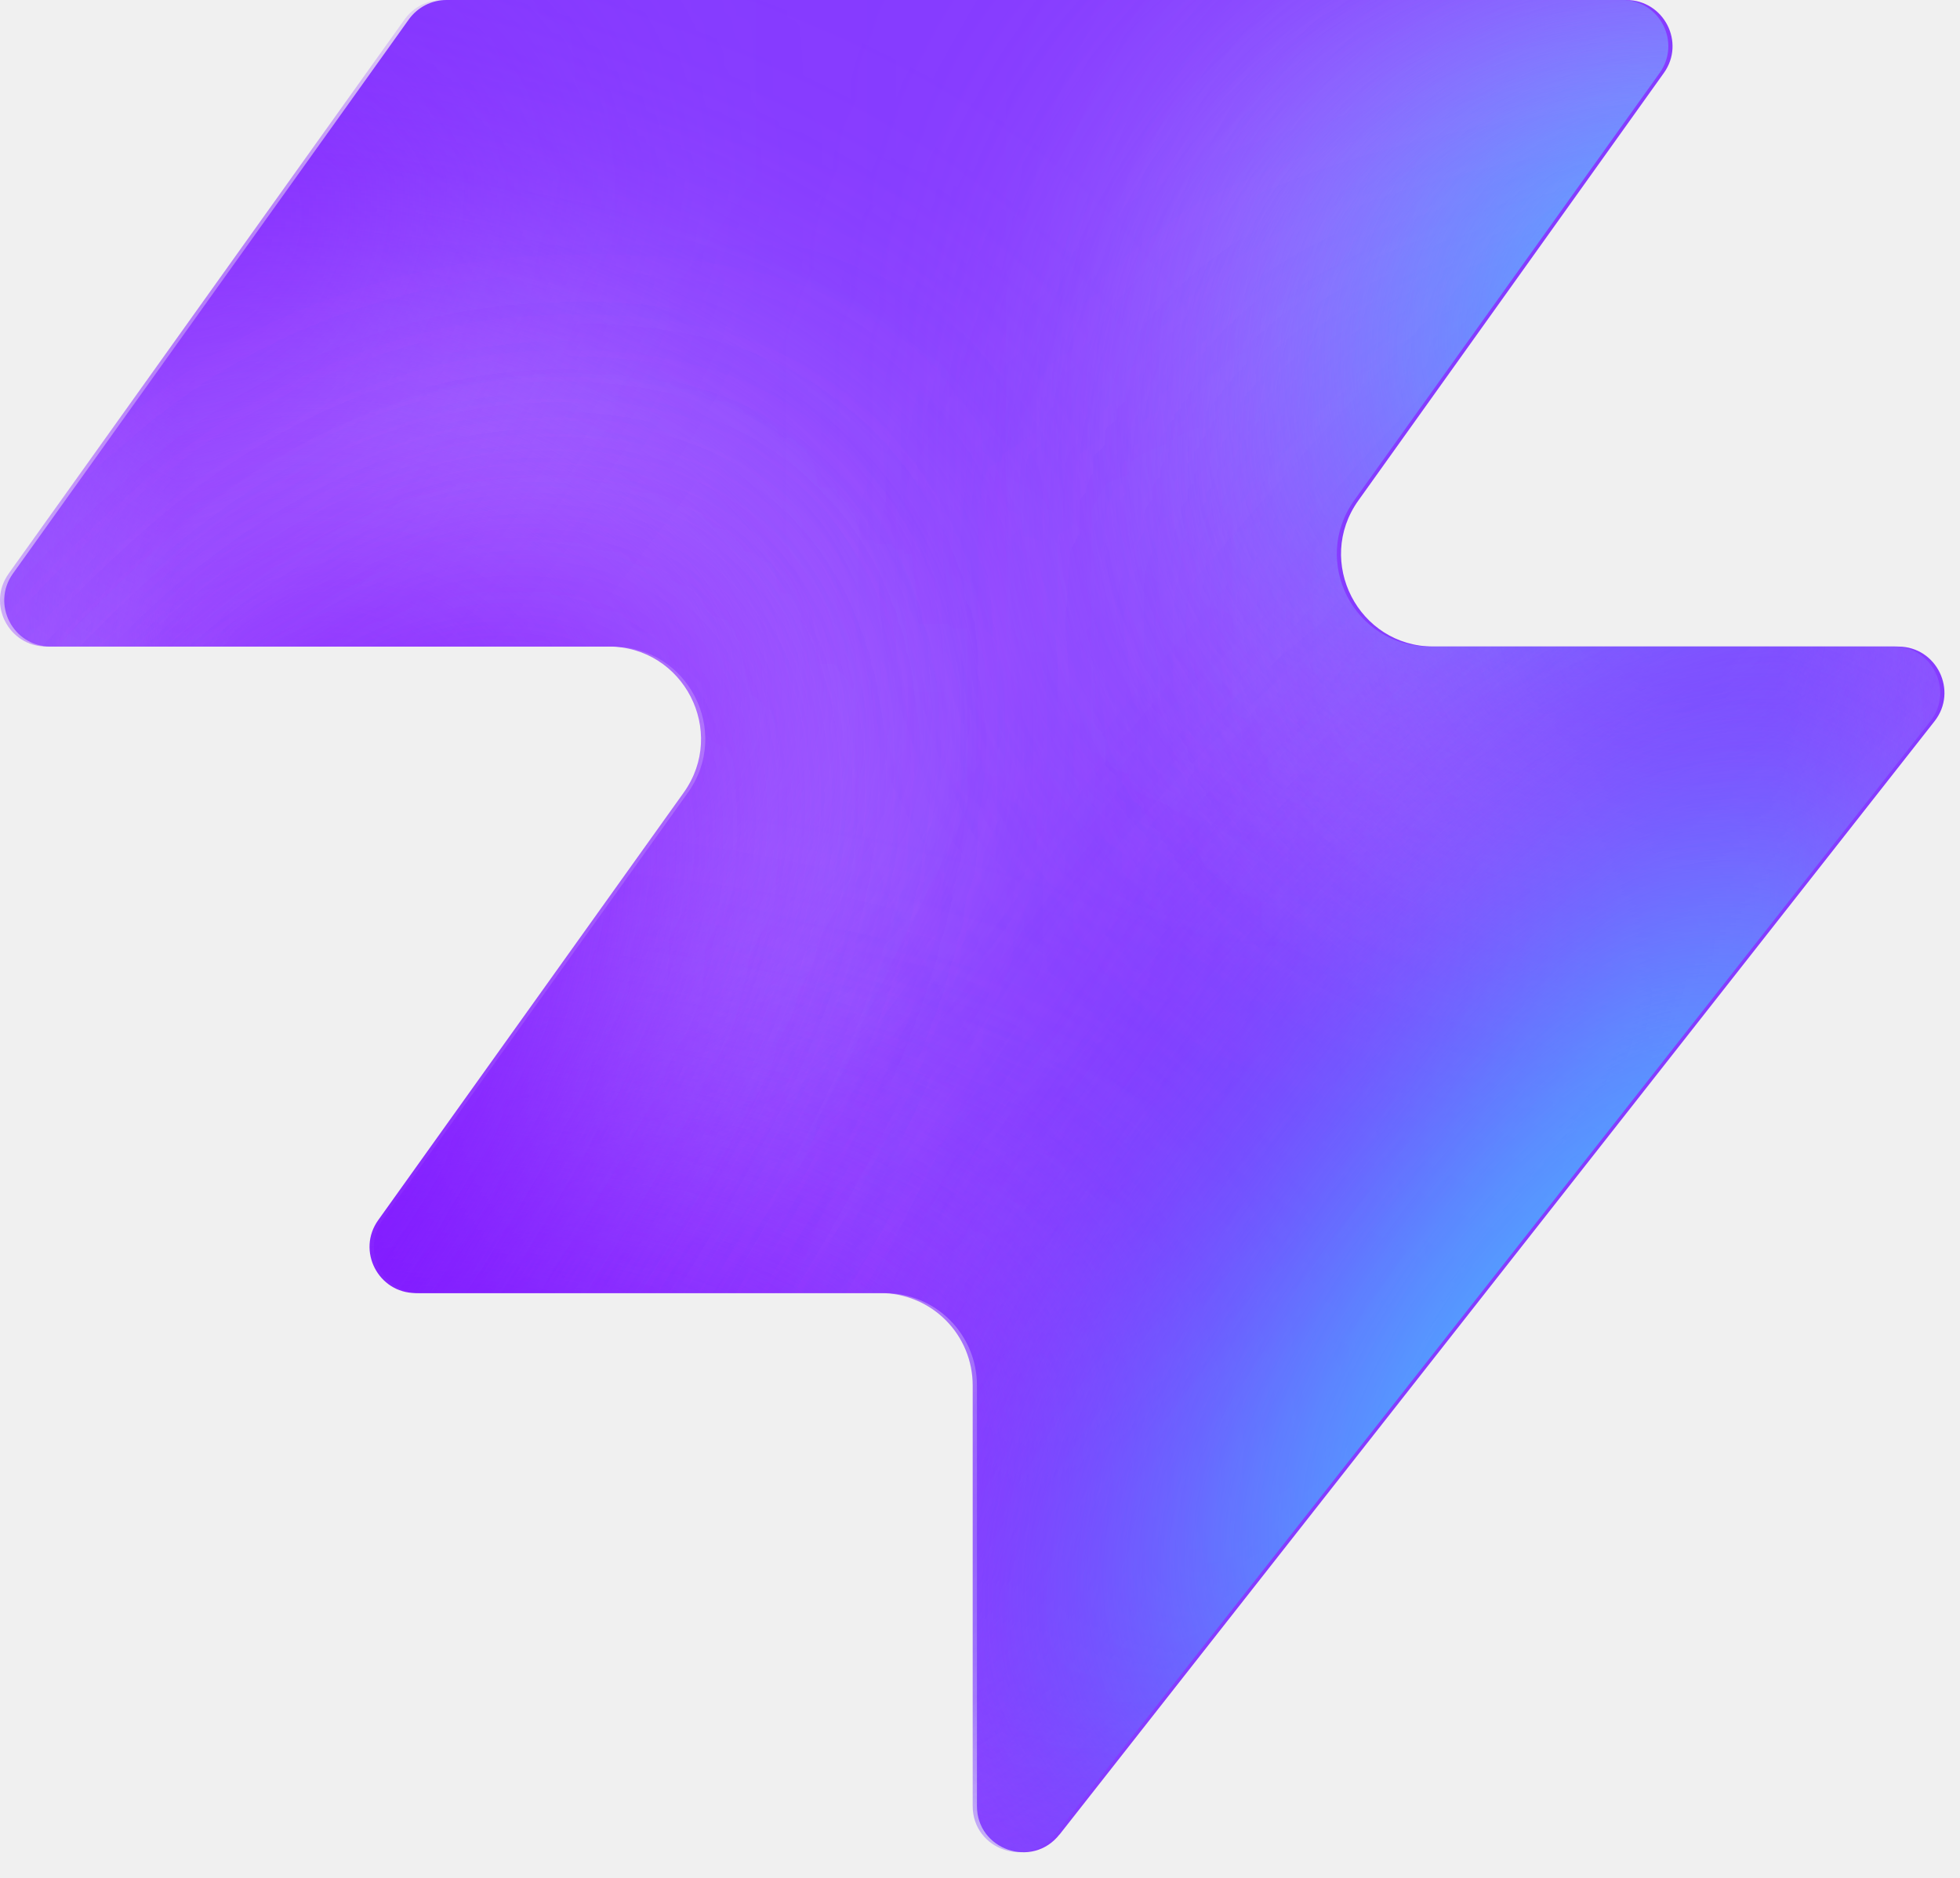
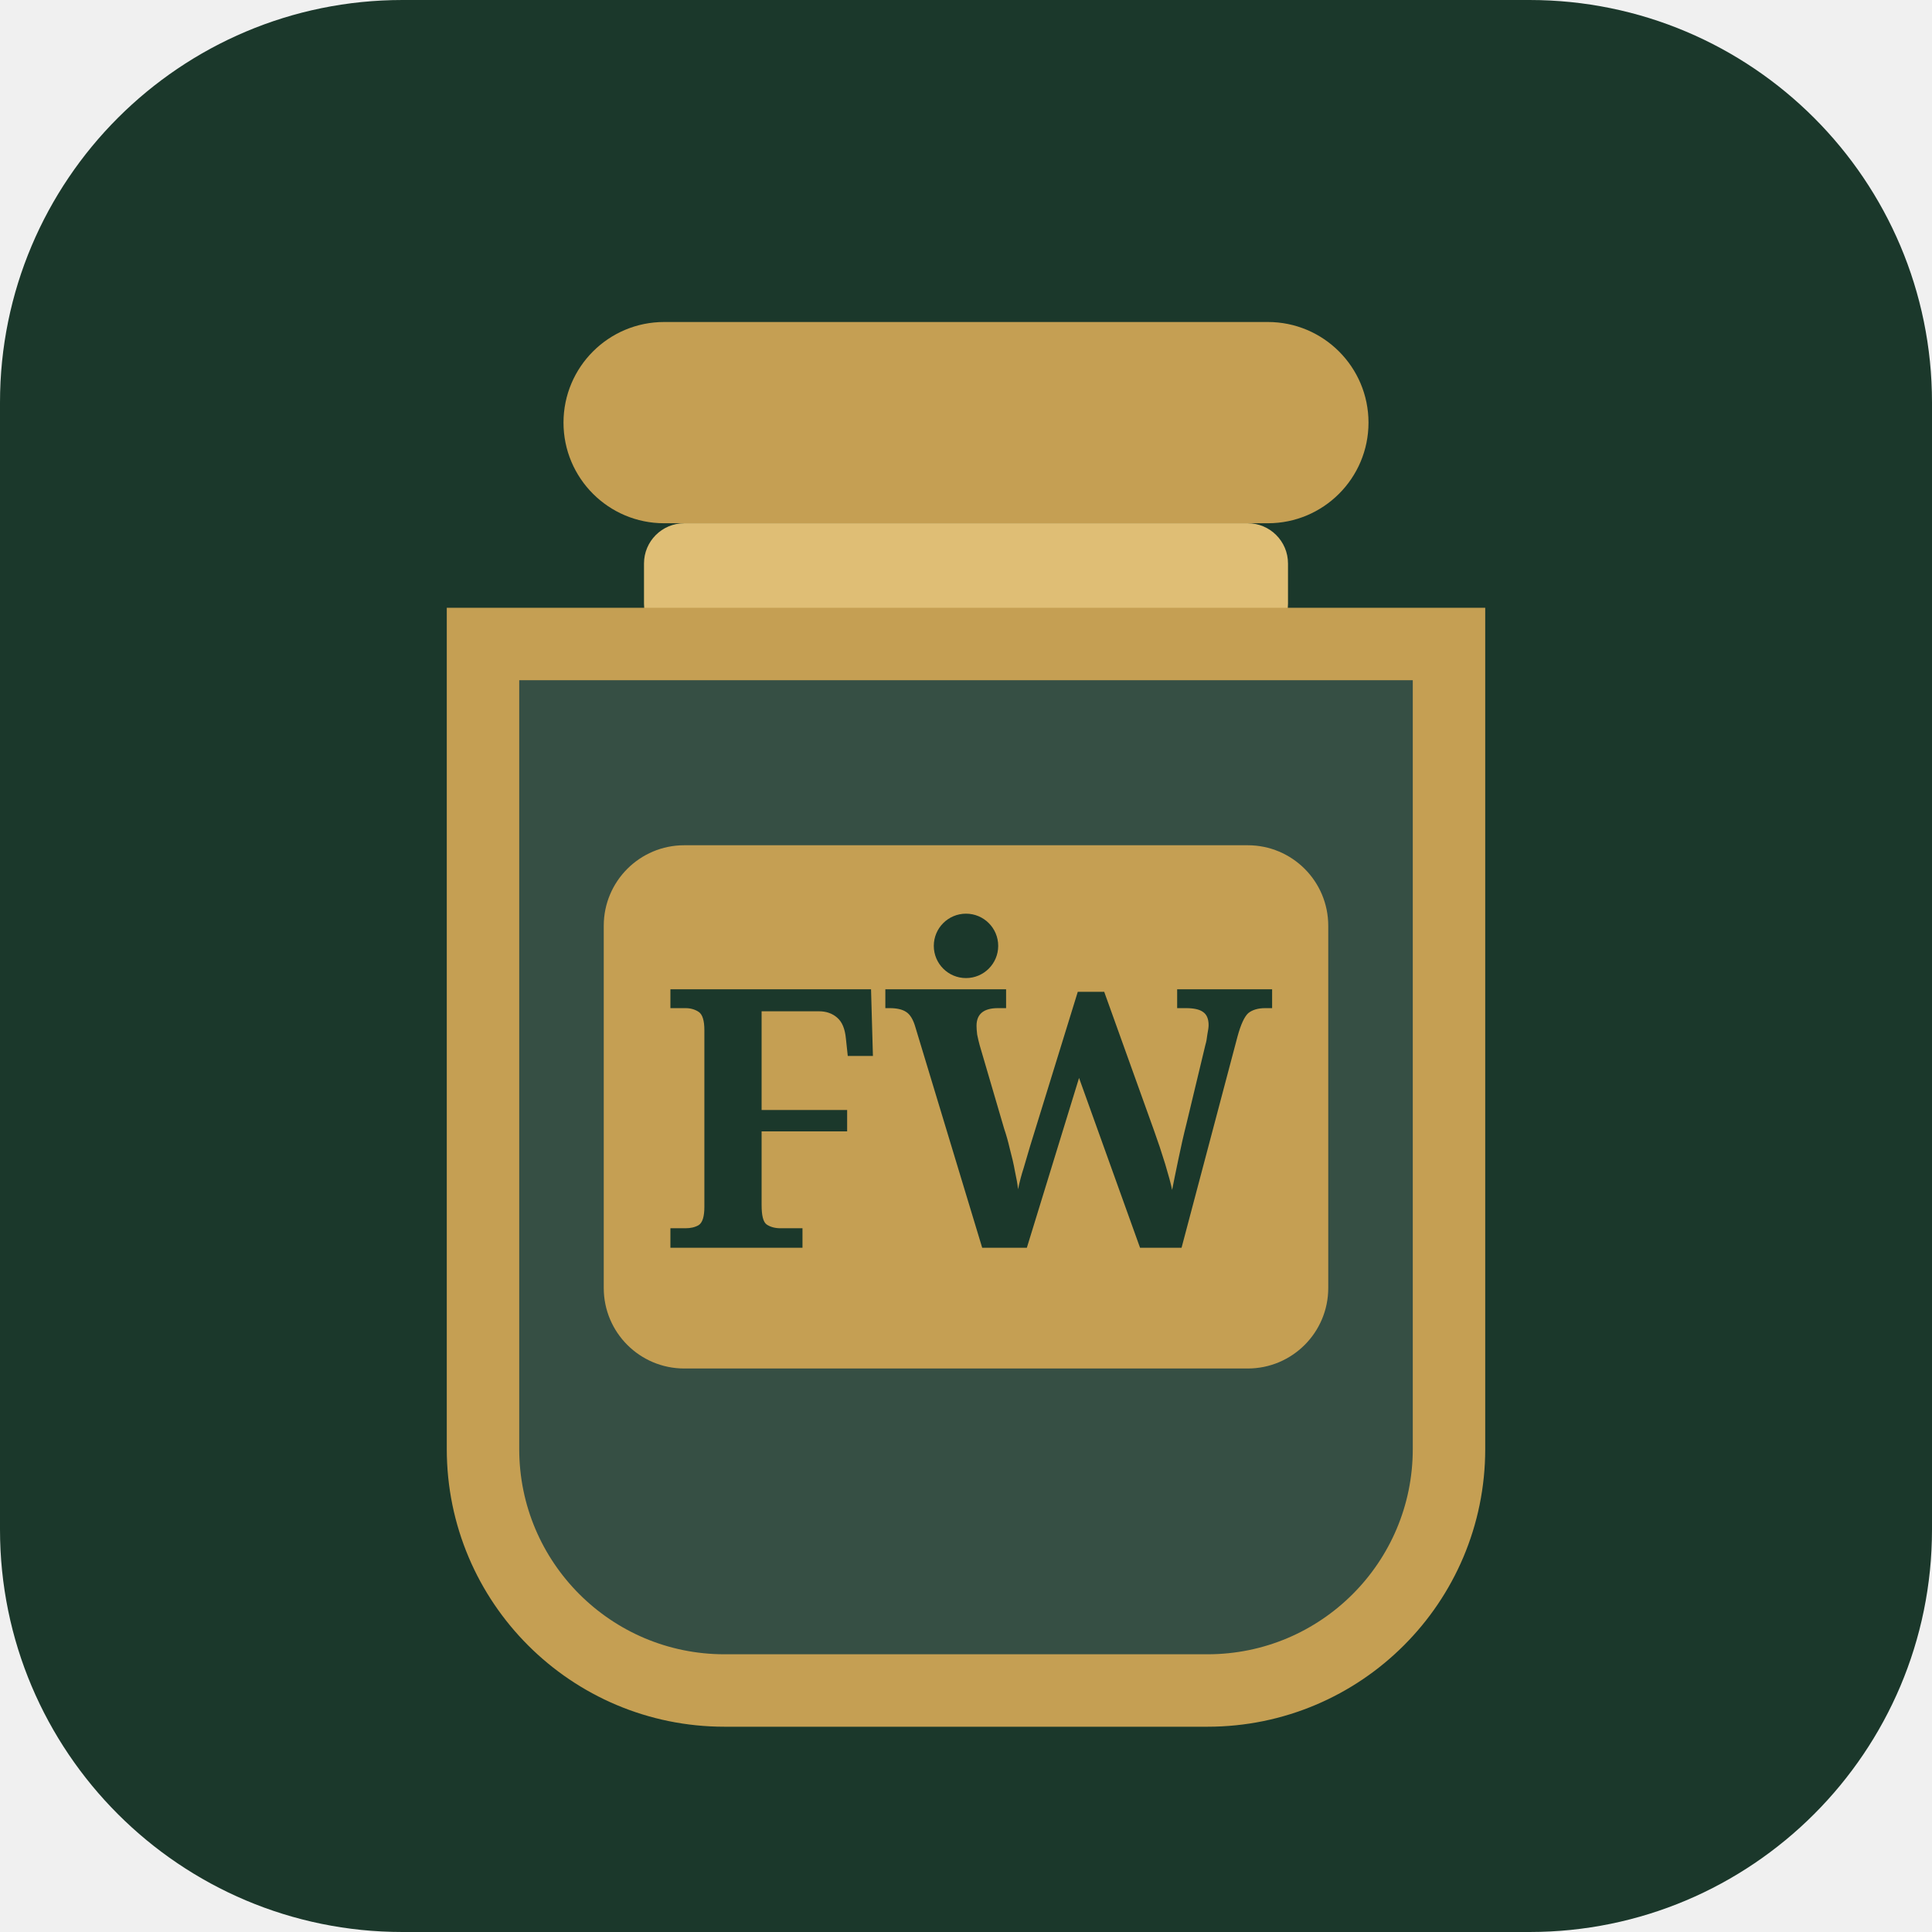
- <svg xmlns="http://www.w3.org/2000/svg" width="48" height="46" fill="none" viewBox="0 0 48 46">
-   <path fill="#863bff" d="M25.946 44.938c-.664.845-2.021.375-2.021-.698V33.937a2.26 2.26 0 0 0-2.262-2.262H10.287c-.92 0-1.456-1.04-.92-1.788l7.48-10.471c1.07-1.497 0-3.578-1.842-3.578H1.237c-.92 0-1.456-1.04-.92-1.788L10.013.474c.214-.297.556-.474.92-.474h28.894c.92 0 1.456 1.04.92 1.788l-7.48 10.471c-1.07 1.498 0 3.579 1.842 3.579h11.377c.943 0 1.473 1.088.89 1.83L25.947 44.94z" style="fill:#863bff;fill:color(display-p3 .525 .23 1);fill-opacity:1" />
-   <mask id="a" width="48" height="46" x="0" y="0" maskUnits="userSpaceOnUse" style="mask-type:alpha">
-     <path fill="#000" d="M25.842 44.938c-.664.844-2.021.375-2.021-.698V33.937a2.26 2.26 0 0 0-2.262-2.262H10.183c-.92 0-1.456-1.04-.92-1.788l7.48-10.471c1.07-1.498 0-3.579-1.842-3.579H1.133c-.92 0-1.456-1.04-.92-1.787L9.91.473c.214-.297.556-.474.92-.474h28.894c.92 0 1.456 1.04.92 1.788l-7.48 10.471c-1.07 1.498 0 3.578 1.842 3.578h11.377c.943 0 1.473 1.088.89 1.832L25.843 44.94z" style="fill:#000;fill-opacity:1" />
-   </mask>
-   <g mask="url(#a)">
-     <g filter="url(#b)">
-       <ellipse cx="5.508" cy="14.704" fill="#ede6ff" rx="5.508" ry="14.704" style="fill:#ede6ff;fill:color(display-p3 .927 .903 1);fill-opacity:1" transform="matrix(.00324 1 1 -.00324 -4.47 31.516)" />
-     </g>
-     <g filter="url(#c)">
-       <ellipse cx="10.399" cy="29.851" fill="#ede6ff" rx="10.399" ry="29.851" style="fill:#ede6ff;fill:color(display-p3 .927 .903 1);fill-opacity:1" transform="matrix(.00324 1 1 -.00324 -39.328 7.883)" />
-     </g>
-     <g filter="url(#d)">
-       <ellipse cx="5.508" cy="30.487" fill="#7e14ff" rx="5.508" ry="30.487" style="fill:#7e14ff;fill:color(display-p3 .492 .077 1);fill-opacity:1" transform="rotate(89.814 -25.913 -14.639)scale(1 -1)" />
-     </g>
-     <g filter="url(#e)">
-       <ellipse cx="5.508" cy="30.599" fill="#7e14ff" rx="5.508" ry="30.599" style="fill:#7e14ff;fill:color(display-p3 .492 .077 1);fill-opacity:1" transform="rotate(89.814 -32.644 -3.334)scale(1 -1)" />
-     </g>
-     <g filter="url(#f)">
-       <ellipse cx="5.508" cy="30.599" fill="#7e14ff" rx="5.508" ry="30.599" style="fill:#7e14ff;fill:color(display-p3 .492 .077 1);fill-opacity:1" transform="matrix(.00324 1 1 -.00324 -34.34 30.47)" />
-     </g>
-     <g filter="url(#g)">
-       <ellipse cx="14.072" cy="22.078" fill="#ede6ff" rx="14.072" ry="22.078" style="fill:#ede6ff;fill:color(display-p3 .927 .903 1);fill-opacity:1" transform="rotate(93.35 24.506 48.493)scale(-1 1)" />
-     </g>
-     <g filter="url(#h)">
-       <ellipse cx="3.47" cy="21.501" fill="#7e14ff" rx="3.47" ry="21.501" style="fill:#7e14ff;fill:color(display-p3 .492 .077 1);fill-opacity:1" transform="rotate(89.009 28.708 47.59)scale(-1 1)" />
-     </g>
-     <g filter="url(#i)">
-       <ellipse cx="3.47" cy="21.501" fill="#7e14ff" rx="3.47" ry="21.501" style="fill:#7e14ff;fill:color(display-p3 .492 .077 1);fill-opacity:1" transform="rotate(89.009 28.708 47.59)scale(-1 1)" />
-     </g>
-     <g filter="url(#j)">
-       <ellipse cx=".387" cy="8.972" fill="#7e14ff" rx="4.407" ry="29.108" style="fill:#7e14ff;fill:color(display-p3 .492 .077 1);fill-opacity:1" transform="rotate(39.51 .387 8.972)" />
-     </g>
-     <g filter="url(#k)">
-       <ellipse cx="47.523" cy="-6.092" fill="#7e14ff" rx="4.407" ry="29.108" style="fill:#7e14ff;fill:color(display-p3 .492 .077 1);fill-opacity:1" transform="rotate(37.892 47.523 -6.092)" />
-     </g>
-     <g filter="url(#l)">
-       <ellipse cx="41.412" cy="6.333" fill="#47bfff" rx="5.971" ry="9.665" style="fill:#47bfff;fill:color(display-p3 .28 .748 1);fill-opacity:1" transform="rotate(37.892 41.412 6.333)" />
-     </g>
-     <g filter="url(#m)">
-       <ellipse cx="-1.879" cy="38.332" fill="#7e14ff" rx="4.407" ry="29.108" style="fill:#7e14ff;fill:color(display-p3 .492 .077 1);fill-opacity:1" transform="rotate(37.892 -1.88 38.332)" />
-     </g>
-     <g filter="url(#n)">
-       <ellipse cx="-1.879" cy="38.332" fill="#7e14ff" rx="4.407" ry="29.108" style="fill:#7e14ff;fill:color(display-p3 .492 .077 1);fill-opacity:1" transform="rotate(37.892 -1.88 38.332)" />
-     </g>
-     <g filter="url(#o)">
-       <ellipse cx="35.651" cy="29.907" fill="#7e14ff" rx="4.407" ry="29.108" style="fill:#7e14ff;fill:color(display-p3 .492 .077 1);fill-opacity:1" transform="rotate(37.892 35.651 29.907)" />
-     </g>
-     <g filter="url(#p)">
-       <ellipse cx="38.418" cy="32.4" fill="#47bfff" rx="5.971" ry="15.297" style="fill:#47bfff;fill:color(display-p3 .28 .748 1);fill-opacity:1" transform="rotate(37.892 38.418 32.4)" />
-     </g>
-   </g>
-   <defs>
-     <filter id="b" width="60.045" height="41.654" x="-19.77" y="16.149" color-interpolation-filters="sRGB" filterUnits="userSpaceOnUse">
-       <feFlood flood-opacity="0" result="BackgroundImageFix" />
-       <feBlend in="SourceGraphic" in2="BackgroundImageFix" result="shape" />
-       <feGaussianBlur result="effect1_foregroundBlur_2002_17158" stdDeviation="7.659" />
-     </filter>
-     <filter id="c" width="90.34" height="51.437" x="-54.613" y="-7.533" color-interpolation-filters="sRGB" filterUnits="userSpaceOnUse">
-       <feFlood flood-opacity="0" result="BackgroundImageFix" />
-       <feBlend in="SourceGraphic" in2="BackgroundImageFix" result="shape" />
-       <feGaussianBlur result="effect1_foregroundBlur_2002_17158" stdDeviation="7.659" />
-     </filter>
-     <filter id="d" width="79.355" height="29.4" x="-49.64" y="2.03" color-interpolation-filters="sRGB" filterUnits="userSpaceOnUse">
-       <feFlood flood-opacity="0" result="BackgroundImageFix" />
-       <feBlend in="SourceGraphic" in2="BackgroundImageFix" result="shape" />
-       <feGaussianBlur result="effect1_foregroundBlur_2002_17158" stdDeviation="4.596" />
-     </filter>
-     <filter id="e" width="79.579" height="29.4" x="-45.045" y="20.029" color-interpolation-filters="sRGB" filterUnits="userSpaceOnUse">
-       <feFlood flood-opacity="0" result="BackgroundImageFix" />
-       <feBlend in="SourceGraphic" in2="BackgroundImageFix" result="shape" />
-       <feGaussianBlur result="effect1_foregroundBlur_2002_17158" stdDeviation="4.596" />
-     </filter>
-     <filter id="f" width="79.579" height="29.4" x="-43.513" y="21.178" color-interpolation-filters="sRGB" filterUnits="userSpaceOnUse">
-       <feFlood flood-opacity="0" result="BackgroundImageFix" />
-       <feBlend in="SourceGraphic" in2="BackgroundImageFix" result="shape" />
-       <feGaussianBlur result="effect1_foregroundBlur_2002_17158" stdDeviation="4.596" />
-     </filter>
-     <filter id="g" width="74.749" height="58.852" x="15.756" y="-17.901" color-interpolation-filters="sRGB" filterUnits="userSpaceOnUse">
-       <feFlood flood-opacity="0" result="BackgroundImageFix" />
-       <feBlend in="SourceGraphic" in2="BackgroundImageFix" result="shape" />
-       <feGaussianBlur result="effect1_foregroundBlur_2002_17158" stdDeviation="7.659" />
-     </filter>
-     <filter id="h" width="61.377" height="25.362" x="23.548" y="2.284" color-interpolation-filters="sRGB" filterUnits="userSpaceOnUse">
-       <feFlood flood-opacity="0" result="BackgroundImageFix" />
-       <feBlend in="SourceGraphic" in2="BackgroundImageFix" result="shape" />
-       <feGaussianBlur result="effect1_foregroundBlur_2002_17158" stdDeviation="4.596" />
-     </filter>
-     <filter id="i" width="61.377" height="25.362" x="23.548" y="2.284" color-interpolation-filters="sRGB" filterUnits="userSpaceOnUse">
-       <feFlood flood-opacity="0" result="BackgroundImageFix" />
-       <feBlend in="SourceGraphic" in2="BackgroundImageFix" result="shape" />
-       <feGaussianBlur result="effect1_foregroundBlur_2002_17158" stdDeviation="4.596" />
-     </filter>
-     <filter id="j" width="56.045" height="63.649" x="-27.636" y="-22.853" color-interpolation-filters="sRGB" filterUnits="userSpaceOnUse">
-       <feFlood flood-opacity="0" result="BackgroundImageFix" />
-       <feBlend in="SourceGraphic" in2="BackgroundImageFix" result="shape" />
-       <feGaussianBlur result="effect1_foregroundBlur_2002_17158" stdDeviation="4.596" />
-     </filter>
-     <filter id="k" width="54.814" height="64.646" x="20.116" y="-38.415" color-interpolation-filters="sRGB" filterUnits="userSpaceOnUse">
-       <feFlood flood-opacity="0" result="BackgroundImageFix" />
-       <feBlend in="SourceGraphic" in2="BackgroundImageFix" result="shape" />
-       <feGaussianBlur result="effect1_foregroundBlur_2002_17158" stdDeviation="4.596" />
-     </filter>
-     <filter id="l" width="33.541" height="35.313" x="24.641" y="-11.323" color-interpolation-filters="sRGB" filterUnits="userSpaceOnUse">
-       <feFlood flood-opacity="0" result="BackgroundImageFix" />
-       <feBlend in="SourceGraphic" in2="BackgroundImageFix" result="shape" />
-       <feGaussianBlur result="effect1_foregroundBlur_2002_17158" stdDeviation="4.596" />
-     </filter>
-     <filter id="m" width="54.814" height="64.646" x="-29.286" y="6.009" color-interpolation-filters="sRGB" filterUnits="userSpaceOnUse">
-       <feFlood flood-opacity="0" result="BackgroundImageFix" />
-       <feBlend in="SourceGraphic" in2="BackgroundImageFix" result="shape" />
-       <feGaussianBlur result="effect1_foregroundBlur_2002_17158" stdDeviation="4.596" />
-     </filter>
-     <filter id="n" width="54.814" height="64.646" x="-29.286" y="6.009" color-interpolation-filters="sRGB" filterUnits="userSpaceOnUse">
-       <feFlood flood-opacity="0" result="BackgroundImageFix" />
-       <feBlend in="SourceGraphic" in2="BackgroundImageFix" result="shape" />
-       <feGaussianBlur result="effect1_foregroundBlur_2002_17158" stdDeviation="4.596" />
-     </filter>
-     <filter id="o" width="54.814" height="64.646" x="8.244" y="-2.416" color-interpolation-filters="sRGB" filterUnits="userSpaceOnUse">
-       <feFlood flood-opacity="0" result="BackgroundImageFix" />
-       <feBlend in="SourceGraphic" in2="BackgroundImageFix" result="shape" />
-       <feGaussianBlur result="effect1_foregroundBlur_2002_17158" stdDeviation="4.596" />
-     </filter>
-     <filter id="p" width="39.409" height="43.623" x="18.713" y="10.588" color-interpolation-filters="sRGB" filterUnits="userSpaceOnUse">
-       <feFlood flood-opacity="0" result="BackgroundImageFix" />
-       <feBlend in="SourceGraphic" in2="BackgroundImageFix" result="shape" />
-       <feGaussianBlur result="effect1_foregroundBlur_2002_17158" stdDeviation="4.596" />
-     </filter>
-   </defs>
+ <svg xmlns="http://www.w3.org/2000/svg" viewBox="0 0 48 48" fill="none">
+   <rect width="48" height="48" rx="10" fill="#1b382b" />
+   <rect x="14" y="8" width="20" height="5" rx="2.5" fill="#c59f53" />
+   <rect x="16" y="13" width="16" height="3" rx="1" fill="#dfbe75" />
+   <path d="M12 16h24v20c0 3.314-2.686 6-6 6H18c-3.314 0-6-2.686-6-6V16z" fill="#ffffff" fill-opacity="0.12" stroke="#c59f53" stroke-width="1.8" />
+   <rect x="15" y="21" width="18" height="13" rx="2" fill="#c59f53" />
+   <text x="24" y="31" font-family="'Playfair Display', serif, sans-serif" font-size="9" font-weight="800" fill="#1b382b" text-anchor="middle">FW</text>
+   <circle cx="24" cy="23.5" r="0.8" fill="#1b382b" />
</svg>
